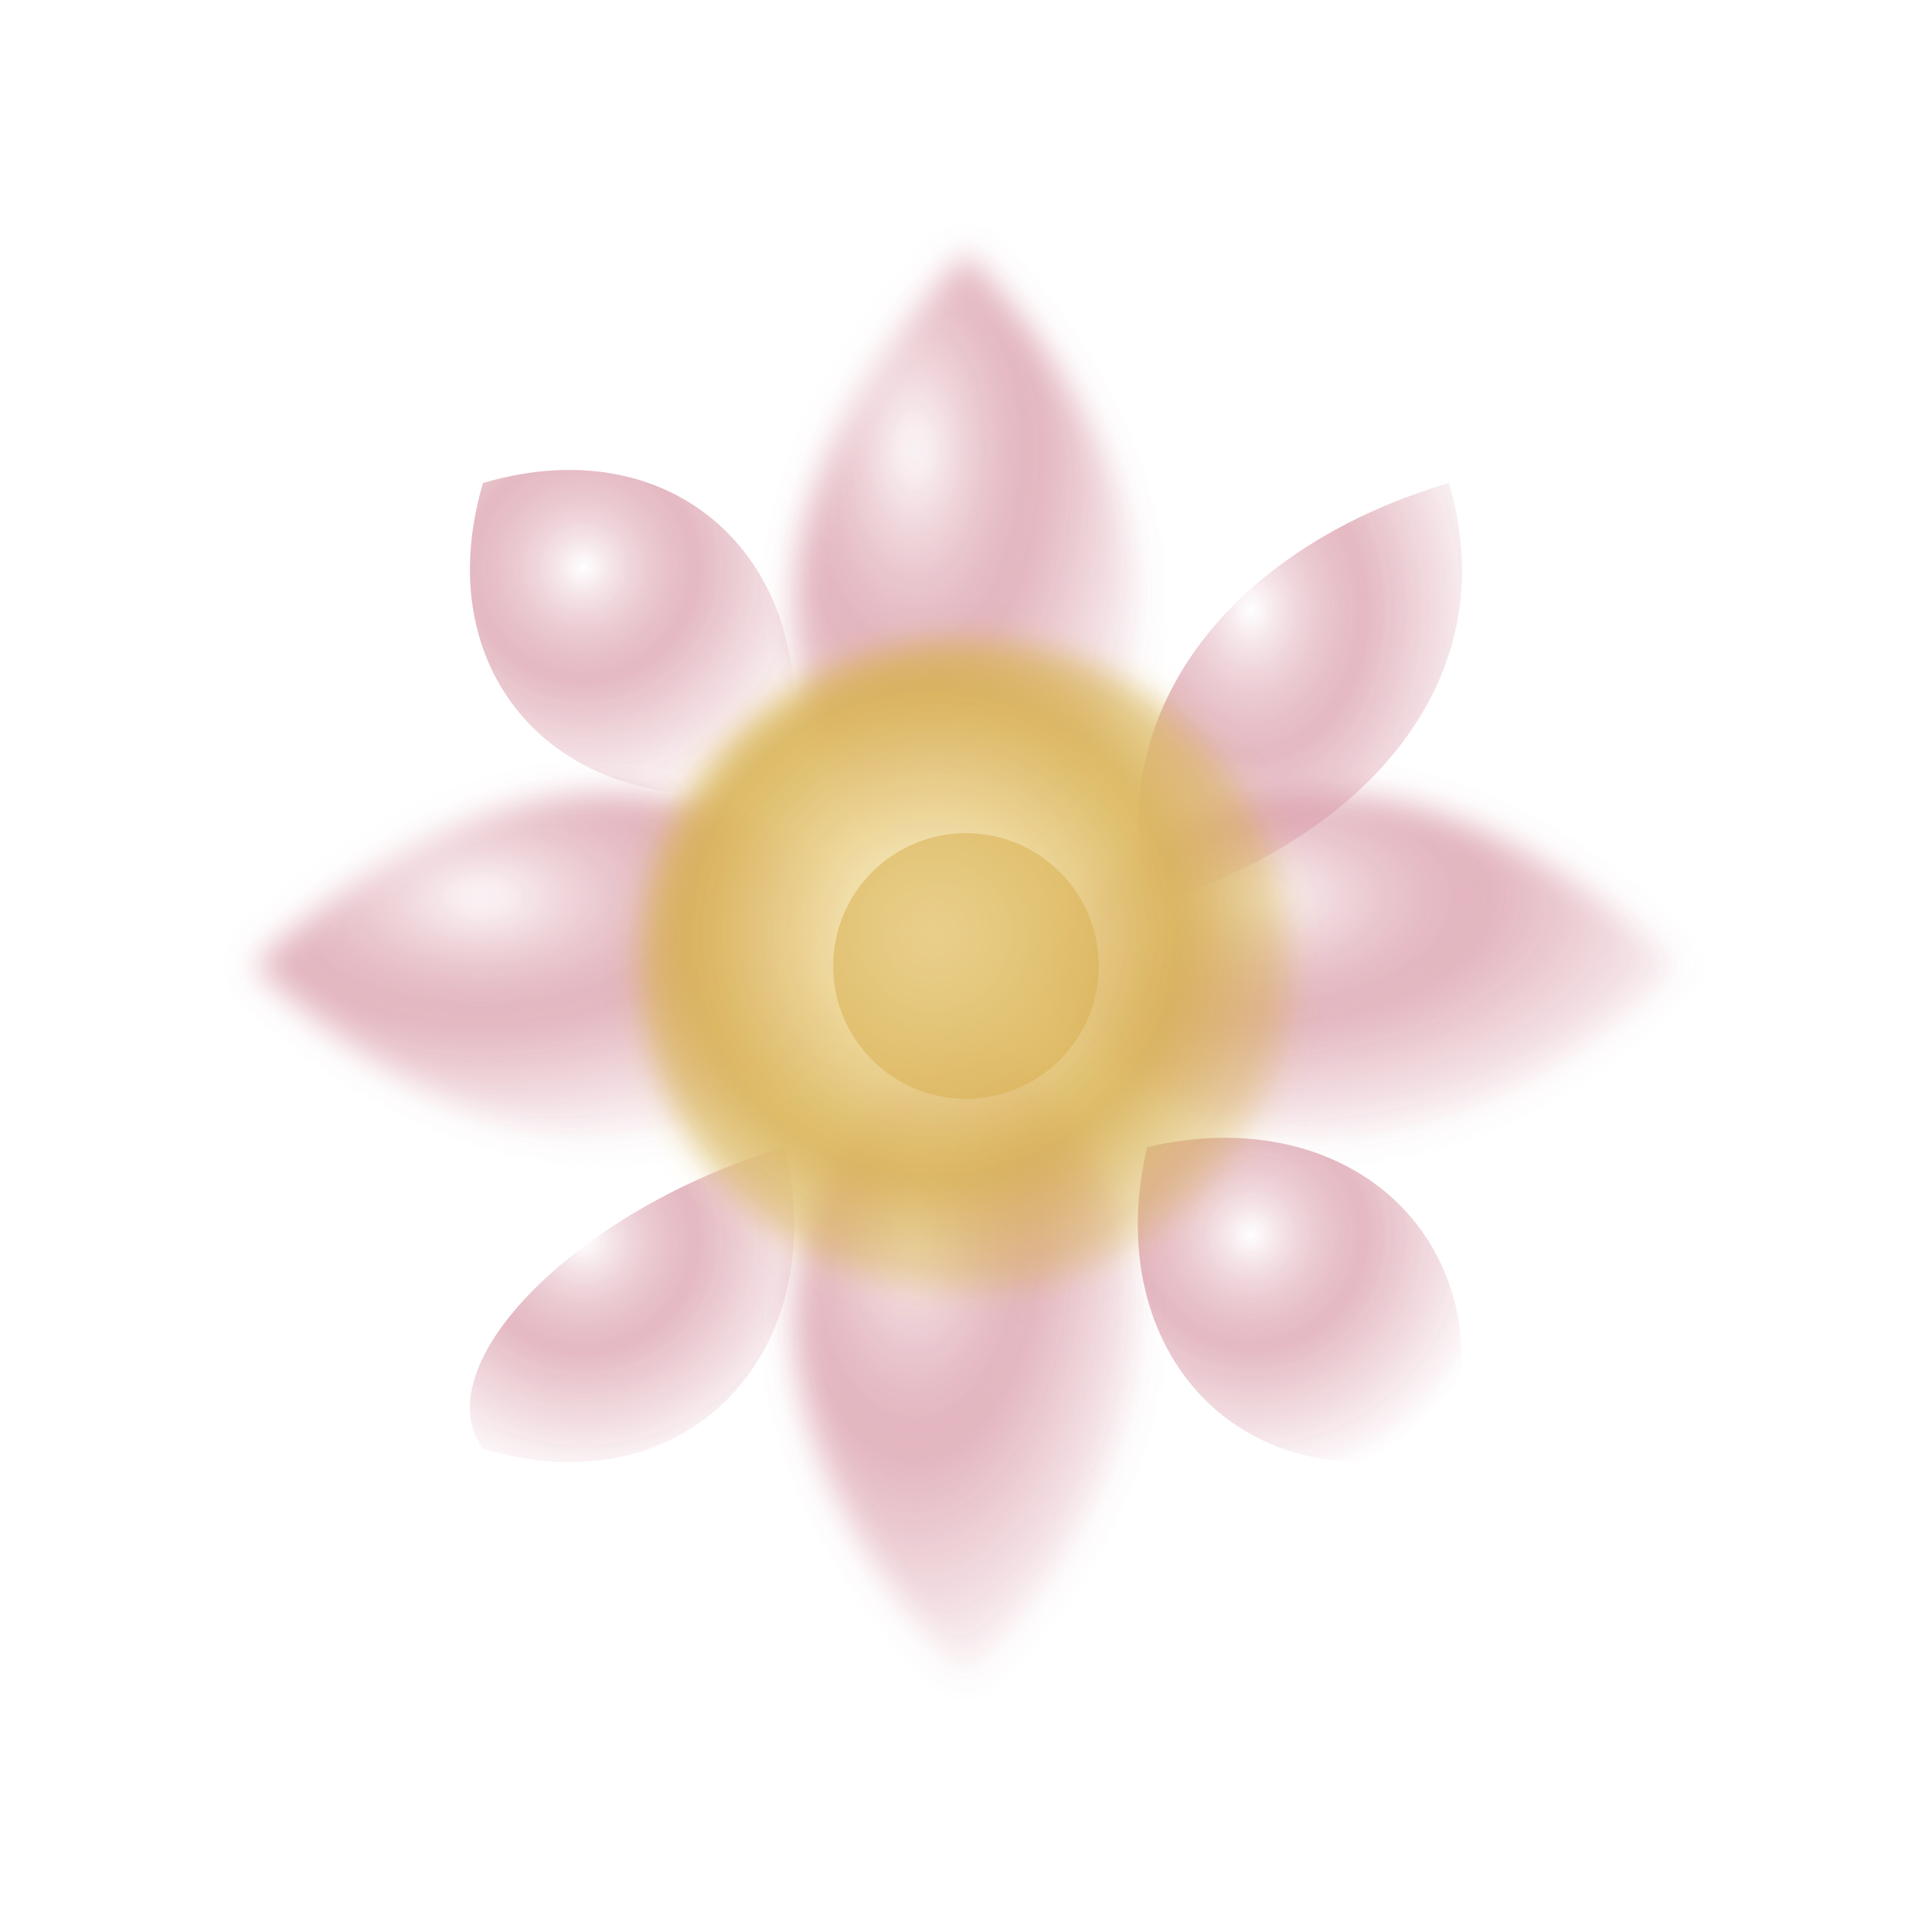
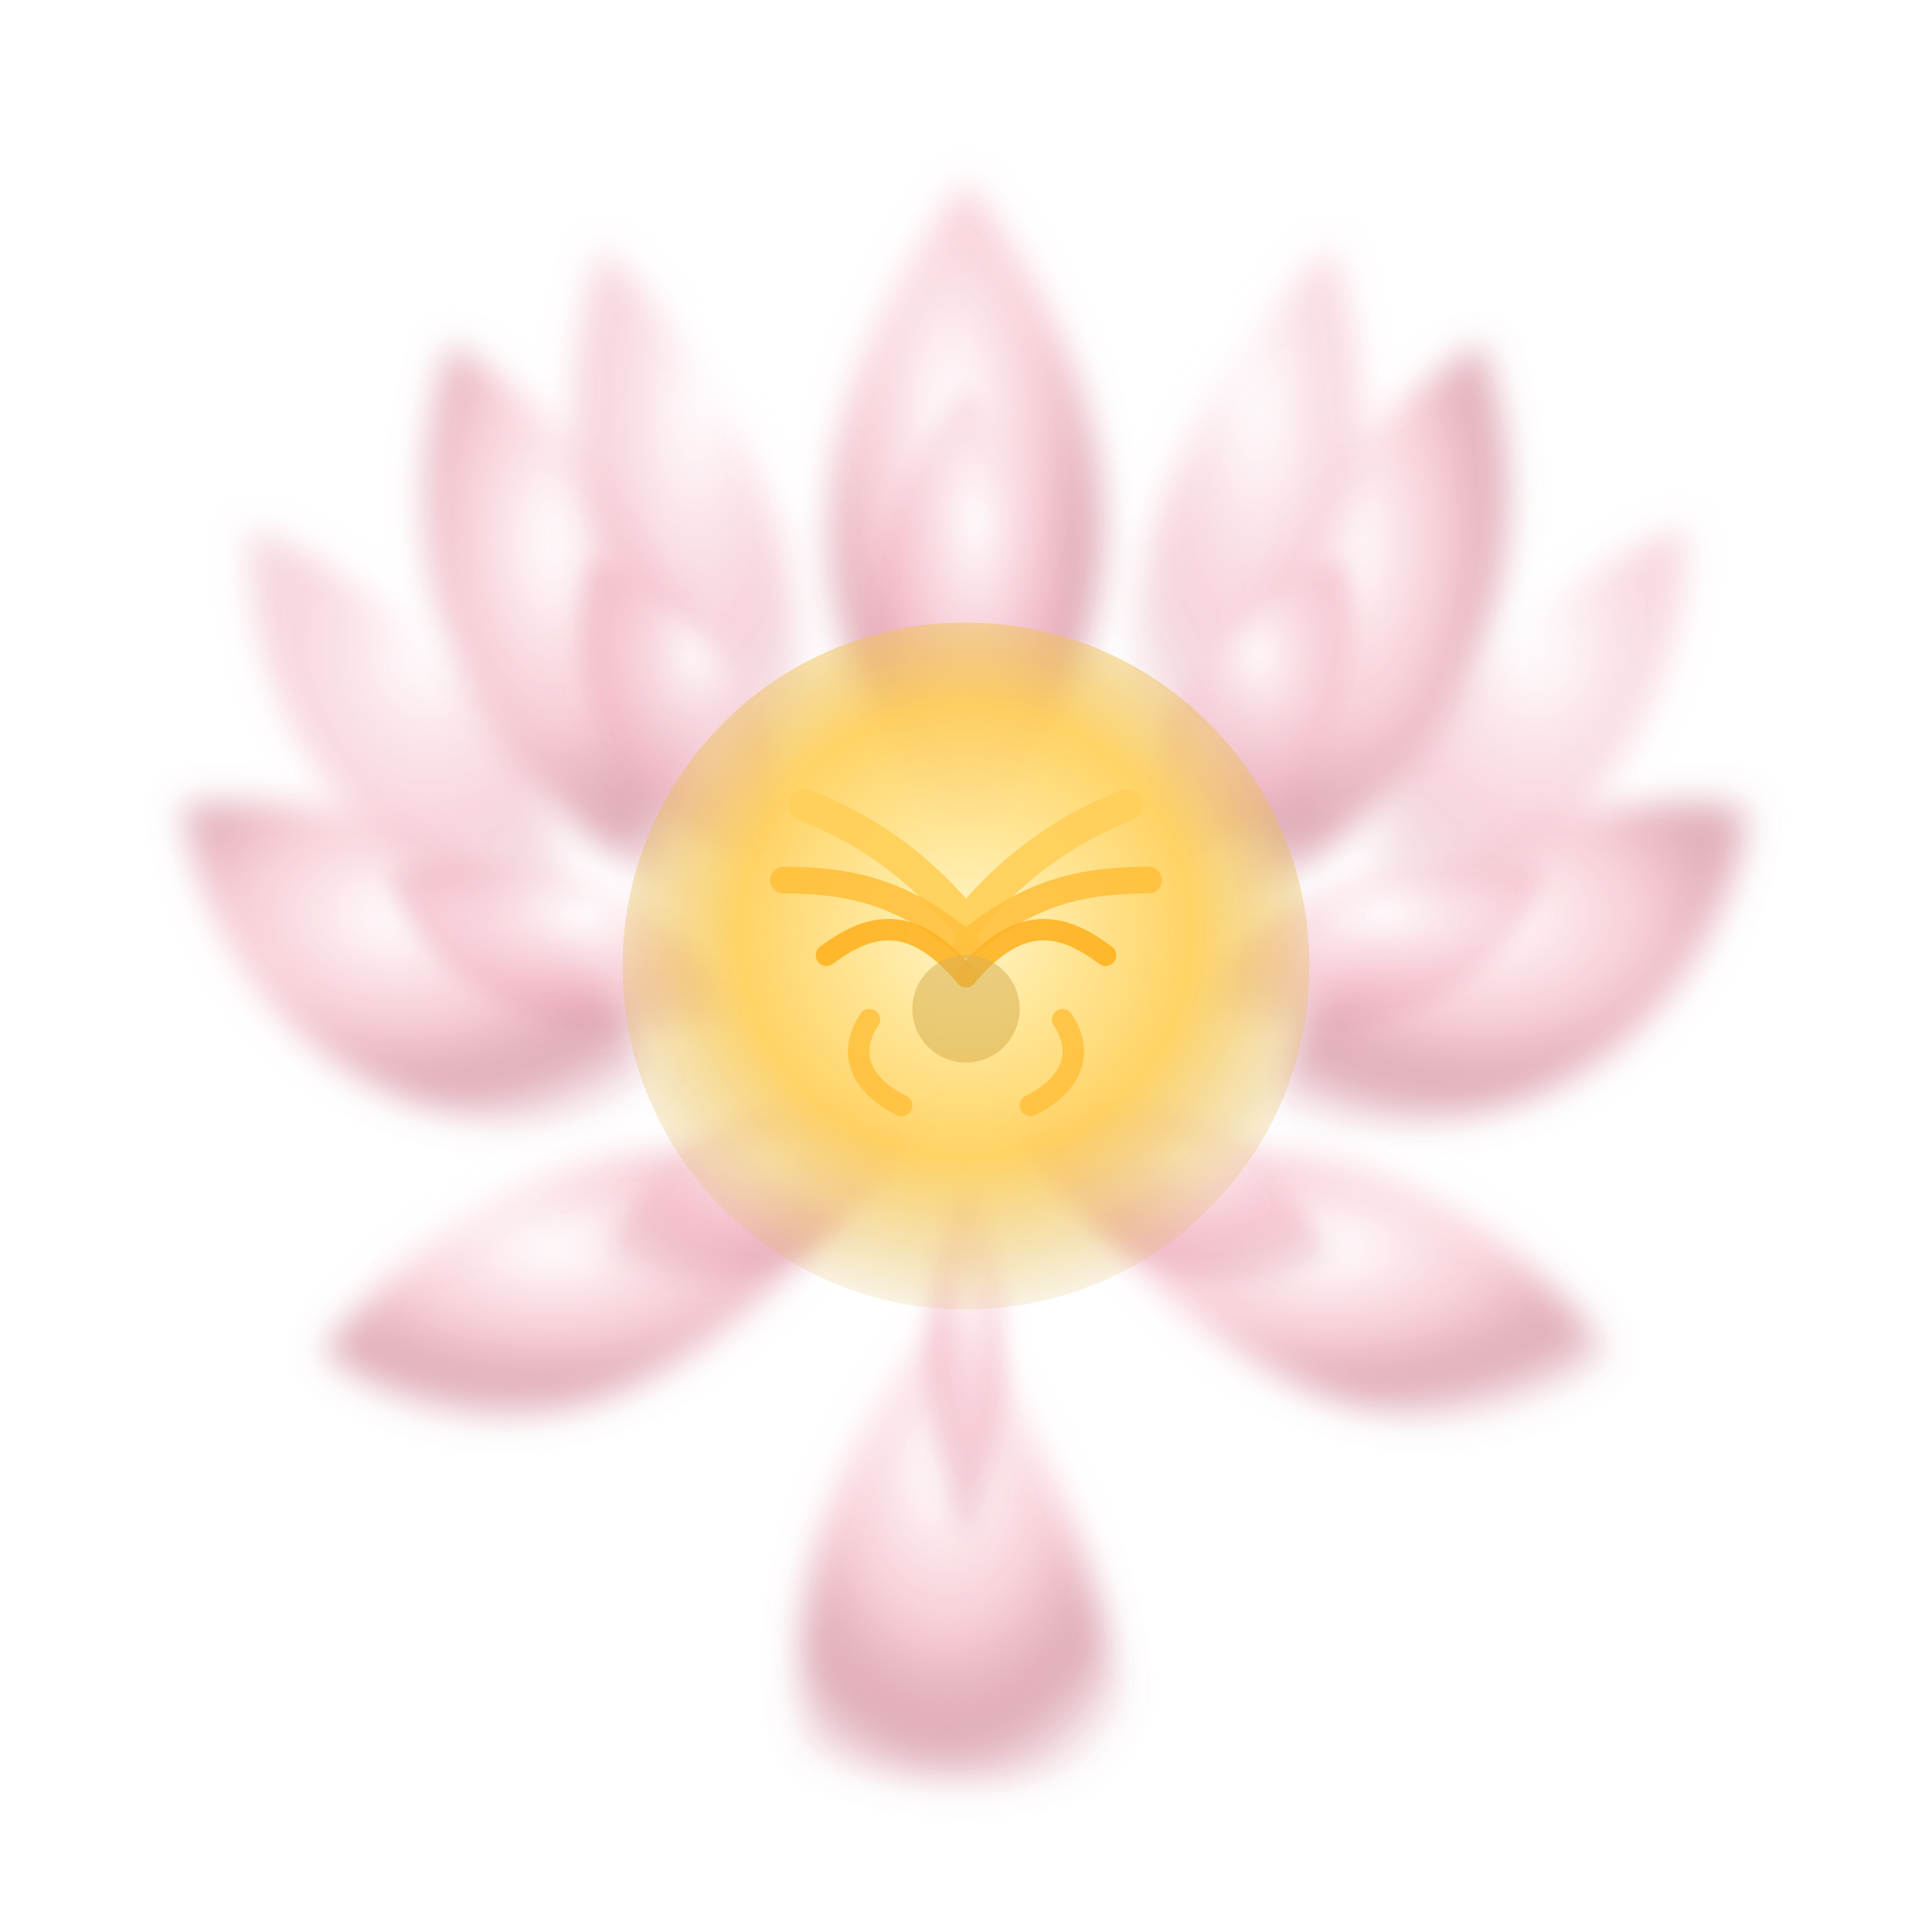
- <svg xmlns="http://www.w3.org/2000/svg" width="320" height="320" viewBox="0 0 320 320">
+ <svg xmlns="http://www.w3.org/2000/svg" width="360" height="360" viewBox="0 0 360 360">
  <defs>
-     <radialGradient id="petal" cx="35%" cy="30%" r="78%">
+     <radialGradient id="petalPink" cx="45%" cy="35%" r="75%">
      <stop offset="0%" stop-color="#ffffff" stop-opacity="0.98" />
-       <stop offset="45%" stop-color="#ca7487" stop-opacity="0.58" />
+       <stop offset="45%" stop-color="#f7c7d1" stop-opacity="0.92" />
+       <stop offset="75%" stop-color="#ca7487" stop-opacity="0.62" />
      <stop offset="100%" stop-color="#ca7487" stop-opacity="0.0" />
    </radialGradient>
-     <radialGradient id="center" cx="45%" cy="45%" r="68%">
-       <stop offset="0%" stop-color="#fff7d6" stop-opacity="1" />
-       <stop offset="55%" stop-color="#d8b152" stop-opacity="0.92" />
+     <radialGradient id="petalSoft" cx="55%" cy="30%" r="80%">
+       <stop offset="0%" stop-color="#ffffff" stop-opacity="0.95" />
+       <stop offset="55%" stop-color="#f4b9c7" stop-opacity="0.70" />
+       <stop offset="100%" stop-color="#ca7487" stop-opacity="0.0" />
+     </radialGradient>
+     <radialGradient id="coreGlow" cx="50%" cy="45%" r="60%">
+       <stop offset="0%" stop-color="#fff6c4" stop-opacity="1" />
+       <stop offset="55%" stop-color="#ffd05a" stop-opacity="0.95" />
      <stop offset="100%" stop-color="#d8b152" stop-opacity="0.0" />
    </radialGradient>
-     <filter id="blur" x="-20%" y="-20%" width="140%" height="140%">
-       <feGaussianBlur stdDeviation="2.6" />
+     <filter id="wcBlur" x="-25%" y="-25%" width="150%" height="150%">
+       <feGaussianBlur stdDeviation="2.2" />
+     </filter>
+     <filter id="wcBlur2" x="-30%" y="-30%" width="160%" height="160%">
+       <feGaussianBlur stdDeviation="3.2" />
    </filter>
  </defs>
-   <g opacity="0.94">
-     <path d="M160 42              C124 80 120 122 160 150              C200 122 196 80 160 42Z" fill="url(#petal)" filter="url(#blur)" />
-     <path d="M278 160              C240 124 198 120 170 160              C198 200 240 196 278 160Z" fill="url(#petal)" filter="url(#blur)" />
-     <path d="M160 278              C196 240 200 198 160 170              C120 198 124 240 160 278Z" fill="url(#petal)" filter="url(#blur)" />
-     <path d="M42 160              C80 196 122 200 150 160              C122 120 80 124 42 160Z" fill="url(#petal)" filter="url(#blur)" />
-     <path d="M240 80              C206 90 182 116 190 150              C224 140 250 114 240 80Z" fill="url(#petal)" opacity="0.92" />
-     <path d="M240 240              C250 206 224 182 190 190              C182 224 206 250 240 240Z" fill="url(#petal)" opacity="0.92" />
-     <path d="M80 240              C114 250 138 224 130 190              C96 200 70 226 80 240Z" fill="url(#petal)" opacity="0.92" />
-     <path d="M80 80              C70 114 96 138 130 130              C138 96 114 70 80 80Z" fill="url(#petal)" opacity="0.92" />
+   <g opacity="0.96" filter="url(#wcBlur2)">
+     <path d="M180 34 C146 78 146 124 180 154 C214 124 214 78 180 34Z" fill="url(#petalPink)" />
+     <path d="M276 64 C236 90 218 132 230 168 C266 152 292 112 276 64Z" fill="url(#petalPink)" />
+     <path d="M326 150 C282 146 248 170 236 206 C276 218 318 198 326 150Z" fill="url(#petalPink)" />
+     <path d="M300 252 C270 214 230 206 204 226 C226 254 264 280 300 252Z" fill="url(#petalPink)" />
+     <path d="M210 326 C206 282 182 254 180 242 C166 256 144 286 150 326 C170 334 192 334 210 326Z" fill="url(#petalPink)" />
+     <path d="M60 252 C96 280 134 254 156 226 C130 206 90 214 60 252Z" fill="url(#petalPink)" />
+     <path d="M34 150 C42 198 84 218 124 206 C112 170 78 146 34 150Z" fill="url(#petalPink)" />
+     <path d="M84 64 C68 112 94 152 130 168 C142 132 124 90 84 64Z" fill="url(#petalPink)" />
+     <path d="M248 46 C216 78 206 114 214 146 C246 124 262 90 248 46Z" fill="url(#petalSoft)" opacity="0.9" />
+     <path d="M314 98 C280 112 258 140 252 174 C286 168 314 140 314 98Z" fill="url(#petalSoft)" opacity="0.88" />
+     <path d="M112 46 C98 90 114 124 146 146 C154 114 144 78 112 46Z" fill="url(#petalSoft)" opacity="0.9" />
+     <path d="M46 98 C46 140 74 168 108 174 C102 140 80 112 46 98Z" fill="url(#petalSoft)" opacity="0.88" />
  </g>
-   <circle cx="160" cy="160" r="54" fill="url(#center)" filter="url(#blur)" opacity="0.98" />
-   <circle cx="160" cy="160" r="22" fill="#d8b152" fill-opacity="0.55" />
+   <g opacity="0.98" filter="url(#wcBlur)">
+     <path d="M180 72 C156 104 156 132 180 156 C204 132 204 104 180 72Z" fill="url(#petalSoft)" />
+     <path d="M250 104 C222 116 210 140 214 164 C240 156 258 130 250 104Z" fill="url(#petalSoft)" />
+     <path d="M288 162 C256 156 230 170 222 190 C250 198 280 188 288 162Z" fill="url(#petalSoft)" />
+     <path d="M248 234 C232 206 206 198 188 210 C202 232 226 248 248 234Z" fill="url(#petalSoft)" />
+     <path d="M180 288 C192 258 186 232 180 220 C174 232 168 258 180 288Z" fill="url(#petalSoft)" />
+     <path d="M112 234 C134 248 158 232 172 210 C154 198 128 206 112 234Z" fill="url(#petalSoft)" />
+     <path d="M72 162 C80 188 110 198 138 190 C130 170 104 156 72 162Z" fill="url(#petalSoft)" />
+     <path d="M110 104 C102 130 120 156 146 164 C150 140 138 116 110 104Z" fill="url(#petalSoft)" />
+   </g>
+   <circle cx="180" cy="180" r="64" fill="url(#coreGlow)" opacity="0.98" />
+   <g stroke-linecap="round" fill="none" opacity="0.95">
+     <path d="M180 172 C170 160 160 154 150 150" stroke="#ffd05a" stroke-width="6" />
+     <path d="M180 172 C190 160 200 154 210 150" stroke="#ffd05a" stroke-width="6" />
+     <path d="M180 176 C168 166 158 164 146 164" stroke="#ffbf38" stroke-width="5" opacity="0.9" />
+     <path d="M180 176 C192 166 202 164 214 164" stroke="#ffbf38" stroke-width="5" opacity="0.9" />
+     <path d="M180 182 C170 170 162 172 154 178" stroke="#ffae1a" stroke-width="4" opacity="0.88" />
+     <path d="M180 182 C190 170 198 172 206 178" stroke="#ffae1a" stroke-width="4" opacity="0.88" />
+     <path d="M162 190 C158 196 160 202 168 206" stroke="#ffbf38" stroke-width="4" opacity="0.85" />
+     <path d="M198 190 C202 196 200 202 192 206" stroke="#ffbf38" stroke-width="4" opacity="0.85" />
+   </g>
+   <circle cx="180" cy="188" r="10" fill="#d8b152" fill-opacity="0.55" />
</svg>
